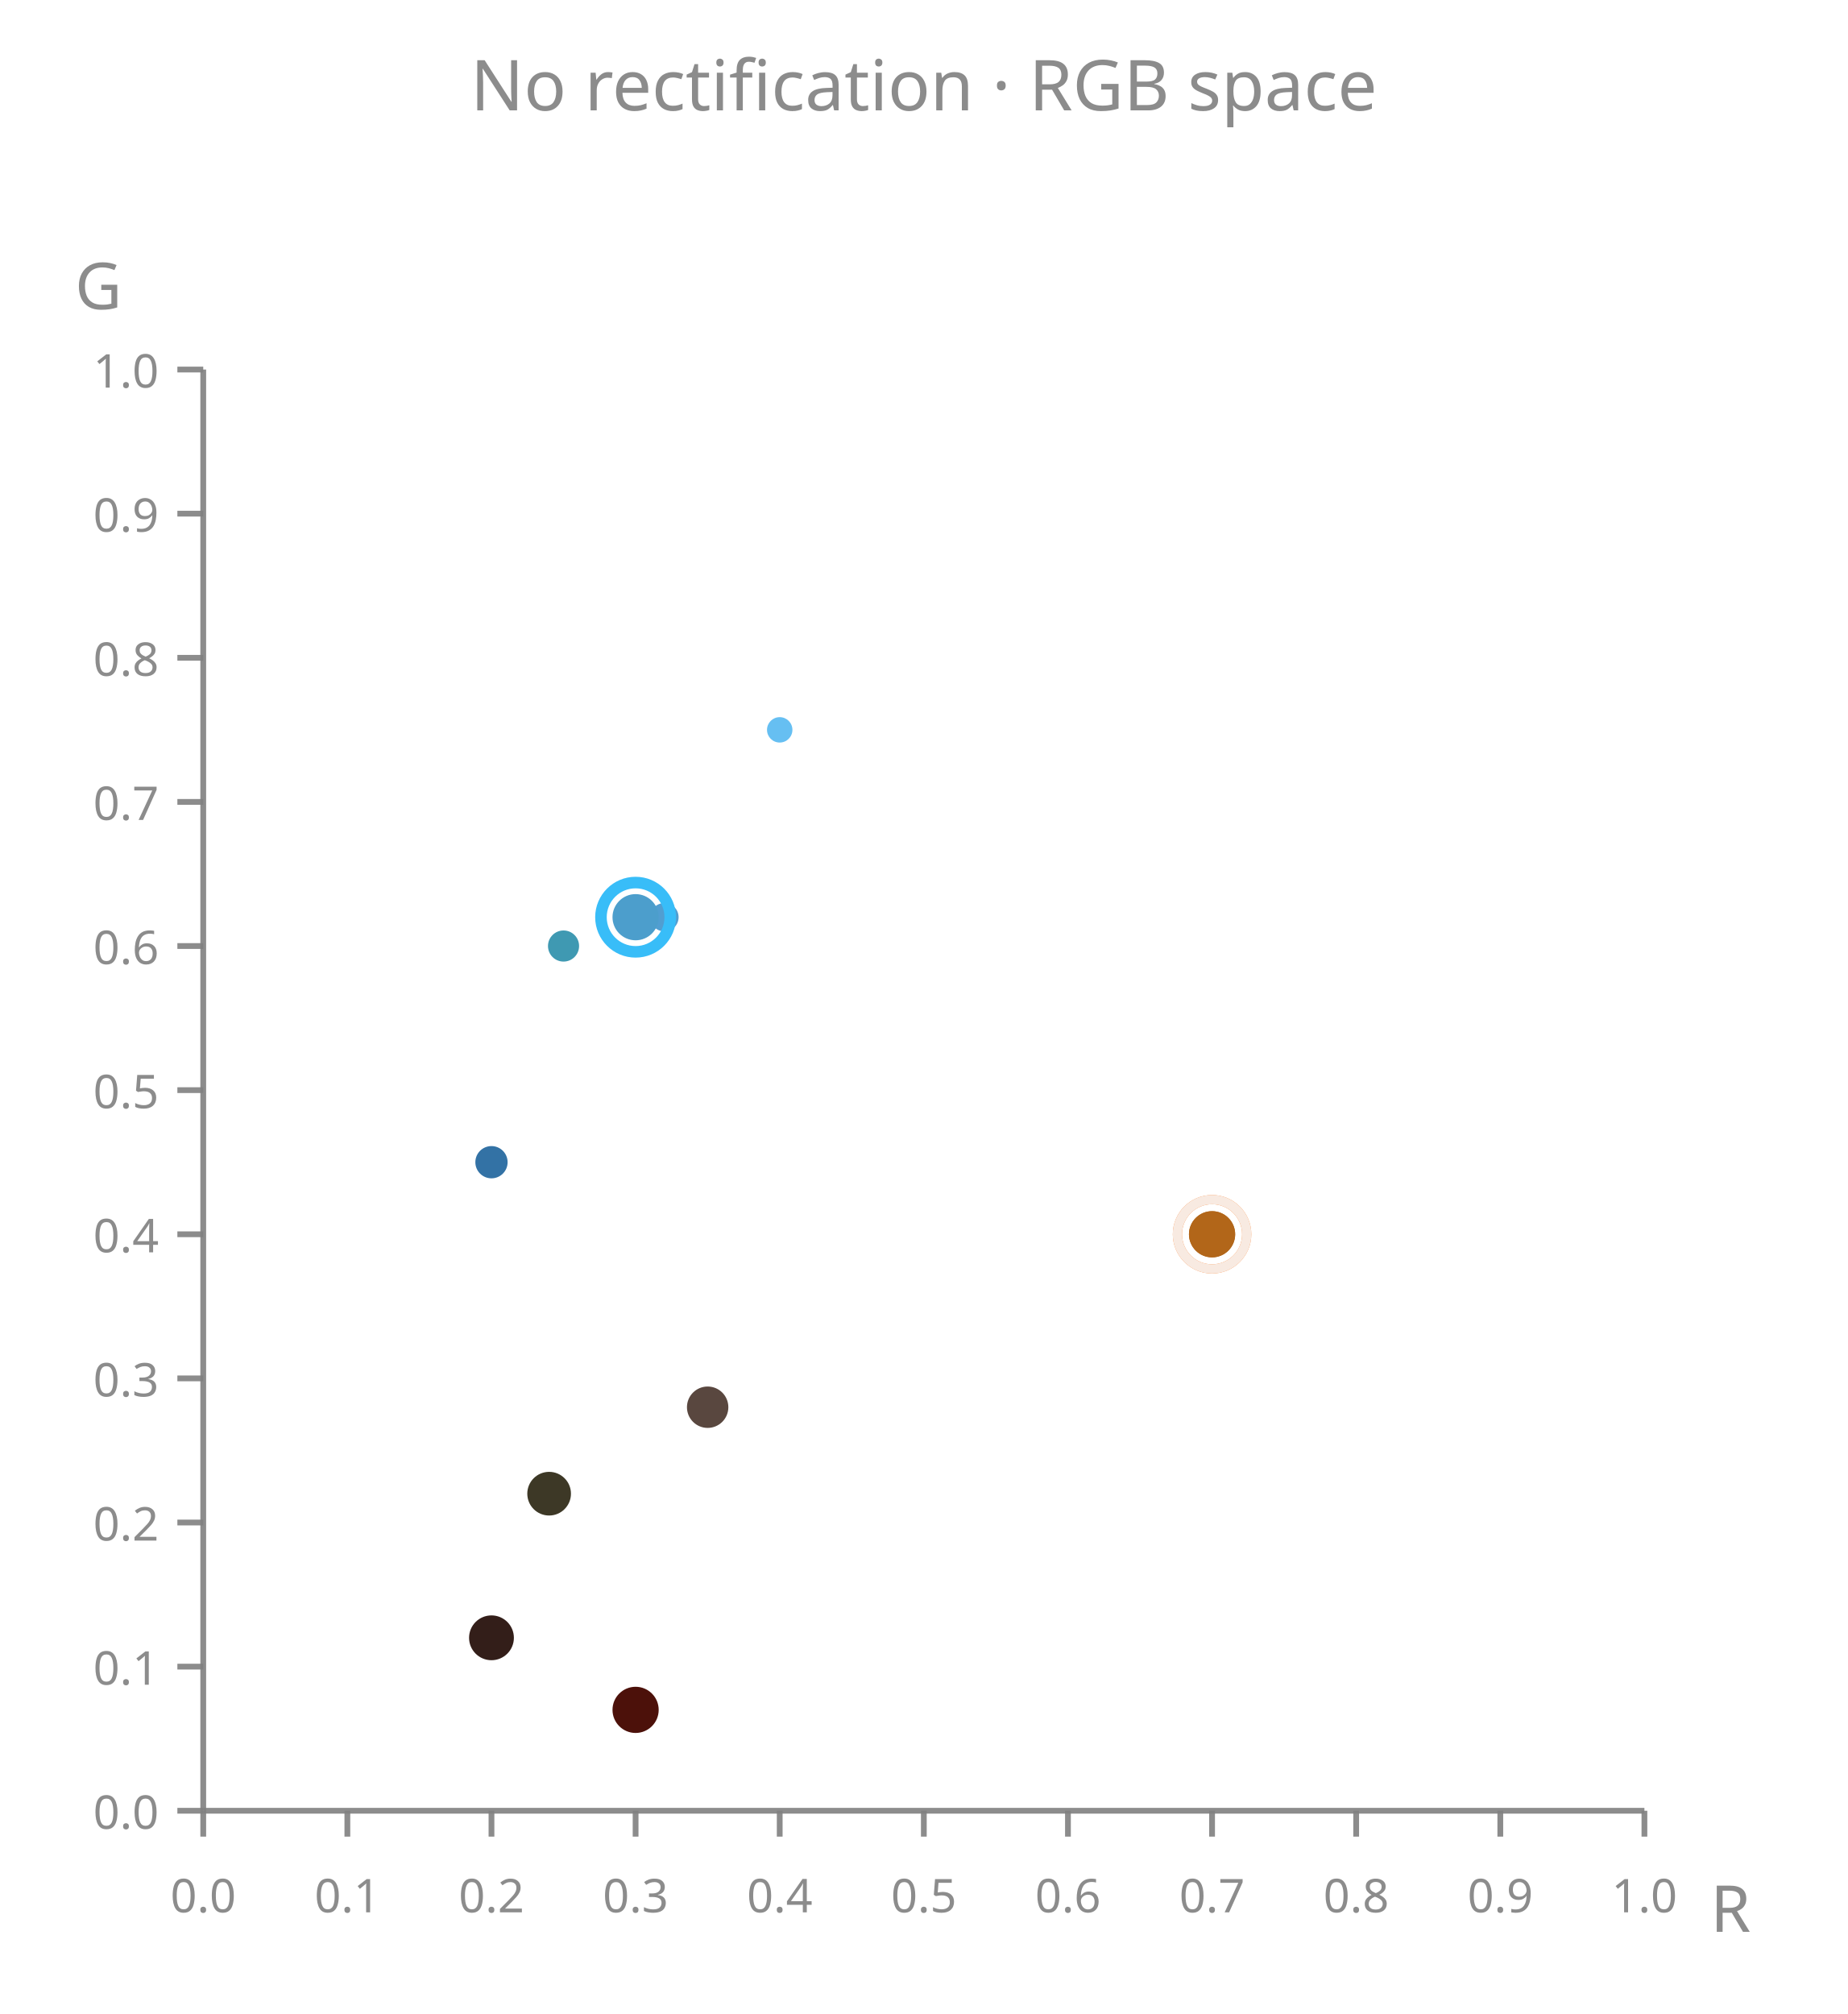
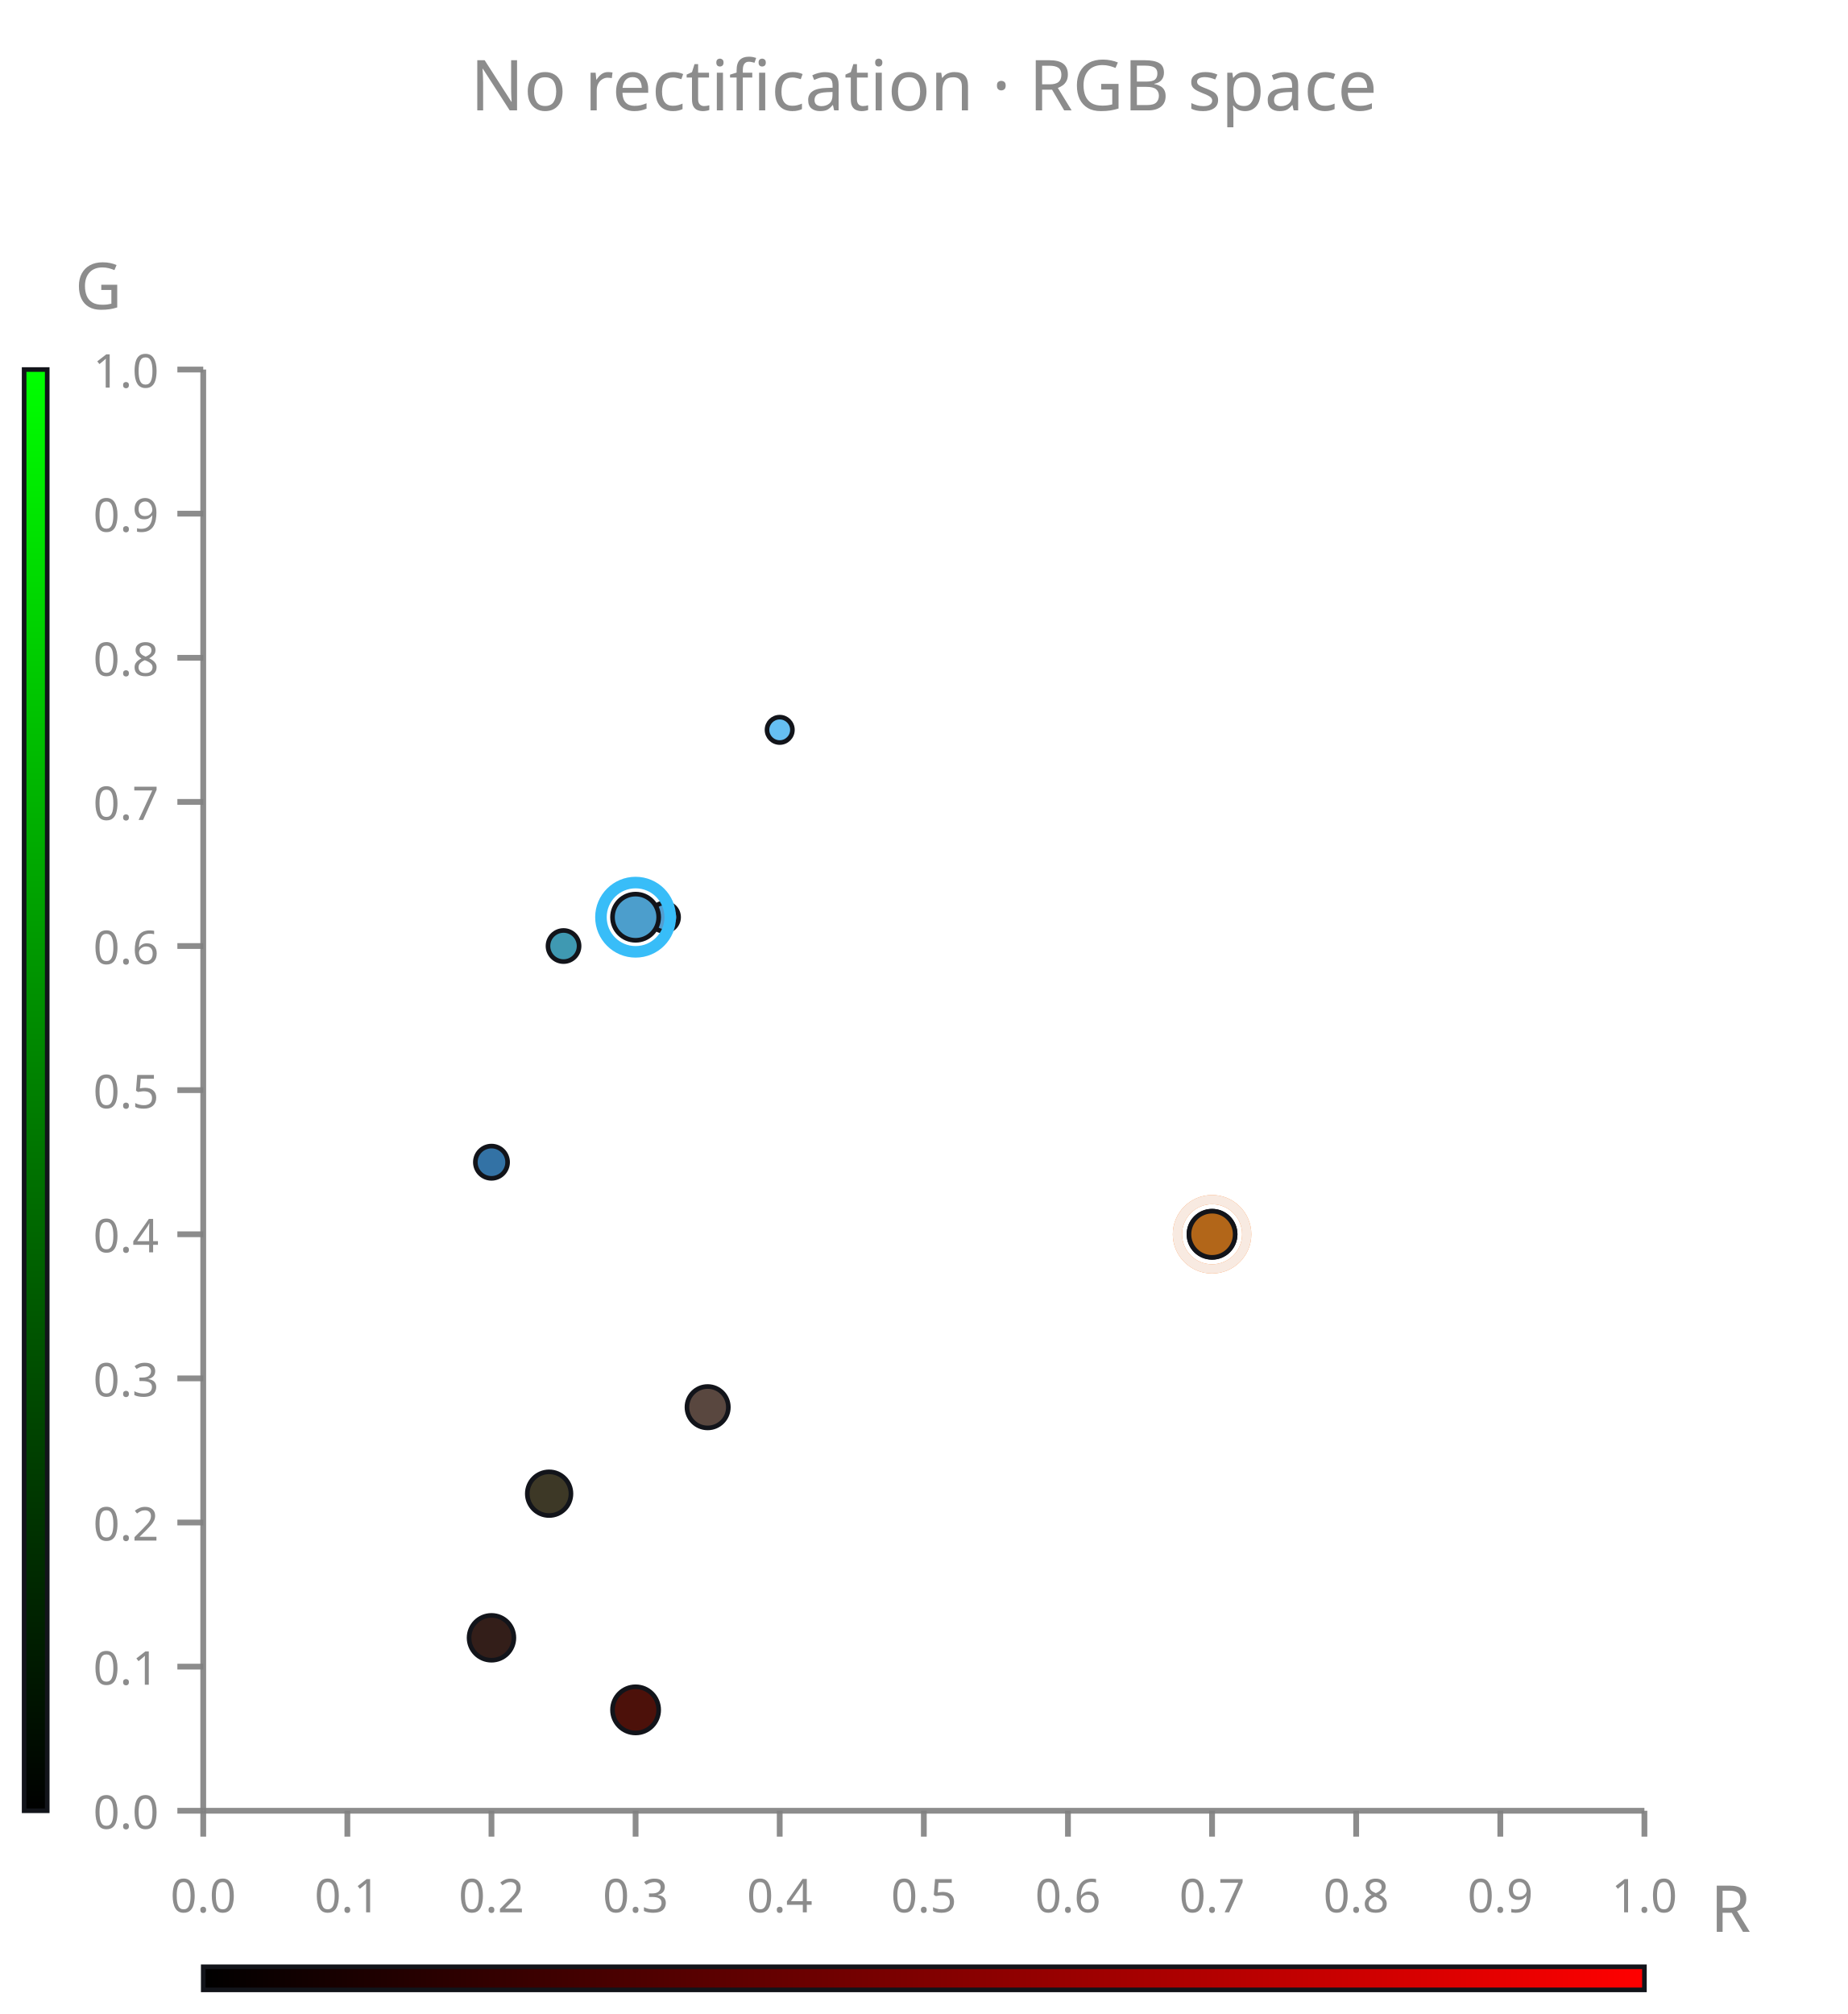
<svg xmlns="http://www.w3.org/2000/svg" baseProfile="full" height="436.0px" version="1.1" viewBox="0,0,400.0,436.0" width="400.0px">
-   <defs />
+   <defs>
+     <linearGradient gradientUnits="userSpaceOnUse" id="plotGradY_2_-1_0" x1="7.724" x2="7.724" y1="80" y2="392.0">
+       <stop offset="0" stop-color="rgb(0,255,0)" />
+       <stop offset="1" stop-color="rgb(0,0,0)" />
+     </linearGradient>
+     <linearGradient gradientUnits="userSpaceOnUse" id="plotGradX_2_-1_0" x1="44.0" x2="356" y1="428.276" y2="428.276">
+       <stop offset="0" stop-color="rgb(0,0,0)" />
+       <stop offset="1" stop-color="rgb(255,0,0)" />
+     </linearGradient>
+   </defs>
  <g class="layer_bg" />
  <g class="layer_boundary" />
  <g class="layer_axes">
    <line fill="none" stroke="rgba(128,128,128,0.9)" stroke-width="1.25" x1="44.0" x2="356" y1="392.0" y2="392.0" />
    <line fill="none" stroke="rgba(128,128,128,0.9)" stroke-width="1.25" x1="44.0" x2="44.0" y1="392.0" y2="80" />
    <line fill="none" stroke="rgba(128,128,128,0.9)" stroke-width="1.25" x1="44.0" x2="44.0" y1="392.0" y2="397.6" />
    <text dominant-baseline="hanging" fill="rgba(128,128,128,0.9)" font-family="sans-serif" font-size="10.08" text-anchor="middle" x="44.0" y="406.168">0.0</text>
    <line fill="none" stroke="rgba(128,128,128,0.9)" stroke-width="1.25" x1="75.2" x2="75.2" y1="392.0" y2="397.6" />
    <text dominant-baseline="hanging" fill="rgba(128,128,128,0.9)" font-family="sans-serif" font-size="10.08" text-anchor="middle" x="75.2" y="406.168">0.1</text>
    <line fill="none" stroke="rgba(128,128,128,0.9)" stroke-width="1.25" x1="106.4" x2="106.4" y1="392.0" y2="397.6" />
    <text dominant-baseline="hanging" fill="rgba(128,128,128,0.9)" font-family="sans-serif" font-size="10.08" text-anchor="middle" x="106.4" y="406.168">0.2</text>
    <line fill="none" stroke="rgba(128,128,128,0.9)" stroke-width="1.25" x1="137.6" x2="137.6" y1="392.0" y2="397.6" />
    <text dominant-baseline="hanging" fill="rgba(128,128,128,0.9)" font-family="sans-serif" font-size="10.08" text-anchor="middle" x="137.6" y="406.168">0.3</text>
    <line fill="none" stroke="rgba(128,128,128,0.9)" stroke-width="1.25" x1="168.8" x2="168.8" y1="392.0" y2="397.6" />
    <text dominant-baseline="hanging" fill="rgba(128,128,128,0.9)" font-family="sans-serif" font-size="10.08" text-anchor="middle" x="168.8" y="406.168">0.4</text>
    <line fill="none" stroke="rgba(128,128,128,0.9)" stroke-width="1.25" x1="200" x2="200" y1="392.0" y2="397.6" />
    <text dominant-baseline="hanging" fill="rgba(128,128,128,0.9)" font-family="sans-serif" font-size="10.08" text-anchor="middle" x="200" y="406.168">0.5</text>
    <line fill="none" stroke="rgba(128,128,128,0.9)" stroke-width="1.25" x1="231.2" x2="231.2" y1="392.0" y2="397.6" />
    <text dominant-baseline="hanging" fill="rgba(128,128,128,0.9)" font-family="sans-serif" font-size="10.08" text-anchor="middle" x="231.2" y="406.168">0.6</text>
    <line fill="none" stroke="rgba(128,128,128,0.9)" stroke-width="1.25" x1="262.4" x2="262.4" y1="392.0" y2="397.6" />
    <text dominant-baseline="hanging" fill="rgba(128,128,128,0.9)" font-family="sans-serif" font-size="10.08" text-anchor="middle" x="262.4" y="406.168">0.7</text>
    <line fill="none" stroke="rgba(128,128,128,0.9)" stroke-width="1.25" x1="293.6" x2="293.6" y1="392.0" y2="397.6" />
    <text dominant-baseline="hanging" fill="rgba(128,128,128,0.9)" font-family="sans-serif" font-size="10.08" text-anchor="middle" x="293.6" y="406.168">0.8</text>
    <line fill="none" stroke="rgba(128,128,128,0.9)" stroke-width="1.25" x1="324.8" x2="324.8" y1="392.0" y2="397.6" />
    <text dominant-baseline="hanging" fill="rgba(128,128,128,0.9)" font-family="sans-serif" font-size="10.08" text-anchor="middle" x="324.8" y="406.168">0.9</text>
    <line fill="none" stroke="rgba(128,128,128,0.9)" stroke-width="1.25" x1="356" x2="356" y1="392.0" y2="397.6" />
    <text dominant-baseline="hanging" fill="rgba(128,128,128,0.9)" font-family="sans-serif" font-size="10.08" text-anchor="middle" x="356" y="406.168">1.0</text>
    <line fill="none" stroke="rgba(128,128,128,0.9)" stroke-width="1.25" x1="44.0" x2="38.4" y1="392.0" y2="392.0" />
    <text dominant-baseline="central" fill="rgba(128,128,128,0.9)" font-family="sans-serif" font-size="10.08" text-anchor="end" x="34.4" y="392.0">0.0</text>
    <line fill="none" stroke="rgba(128,128,128,0.9)" stroke-width="1.25" x1="44.0" x2="38.4" y1="360.8" y2="360.8" />
    <text dominant-baseline="central" fill="rgba(128,128,128,0.9)" font-family="sans-serif" font-size="10.08" text-anchor="end" x="34.4" y="360.8">0.1</text>
    <line fill="none" stroke="rgba(128,128,128,0.9)" stroke-width="1.25" x1="44.0" x2="38.4" y1="329.6" y2="329.6" />
    <text dominant-baseline="central" fill="rgba(128,128,128,0.9)" font-family="sans-serif" font-size="10.08" text-anchor="end" x="34.4" y="329.6">0.2</text>
    <line fill="none" stroke="rgba(128,128,128,0.9)" stroke-width="1.25" x1="44.0" x2="38.4" y1="298.4" y2="298.4" />
    <text dominant-baseline="central" fill="rgba(128,128,128,0.9)" font-family="sans-serif" font-size="10.08" text-anchor="end" x="34.4" y="298.4">0.3</text>
    <line fill="none" stroke="rgba(128,128,128,0.9)" stroke-width="1.25" x1="44.0" x2="38.4" y1="267.2" y2="267.2" />
    <text dominant-baseline="central" fill="rgba(128,128,128,0.9)" font-family="sans-serif" font-size="10.08" text-anchor="end" x="34.4" y="267.2">0.4</text>
    <line fill="none" stroke="rgba(128,128,128,0.9)" stroke-width="1.25" x1="44.0" x2="38.4" y1="236" y2="236" />
    <text dominant-baseline="central" fill="rgba(128,128,128,0.9)" font-family="sans-serif" font-size="10.08" text-anchor="end" x="34.4" y="236">0.5</text>
    <line fill="none" stroke="rgba(128,128,128,0.9)" stroke-width="1.25" x1="44.0" x2="38.4" y1="204.8" y2="204.8" />
    <text dominant-baseline="central" fill="rgba(128,128,128,0.9)" font-family="sans-serif" font-size="10.08" text-anchor="end" x="34.4" y="204.8">0.6</text>
    <line fill="none" stroke="rgba(128,128,128,0.9)" stroke-width="1.25" x1="44.0" x2="38.4" y1="173.6" y2="173.6" />
    <text dominant-baseline="central" fill="rgba(128,128,128,0.9)" font-family="sans-serif" font-size="10.08" text-anchor="end" x="34.4" y="173.6">0.7</text>
    <line fill="none" stroke="rgba(128,128,128,0.9)" stroke-width="1.25" x1="44.0" x2="38.4" y1="142.4" y2="142.4" />
    <text dominant-baseline="central" fill="rgba(128,128,128,0.9)" font-family="sans-serif" font-size="10.08" text-anchor="end" x="34.4" y="142.4">0.8</text>
    <line fill="none" stroke="rgba(128,128,128,0.9)" stroke-width="1.25" x1="44.0" x2="38.4" y1="111.2" y2="111.2" />
    <text dominant-baseline="central" fill="rgba(128,128,128,0.9)" font-family="sans-serif" font-size="10.08" text-anchor="end" x="34.4" y="111.2">0.9</text>
    <line fill="none" stroke="rgba(128,128,128,0.9)" stroke-width="1.25" x1="44.0" x2="38.4" y1="80" y2="80" />
    <text dominant-baseline="central" fill="rgba(128,128,128,0.9)" font-family="sans-serif" font-size="10.08" text-anchor="end" x="34.4" y="80">1.0</text>
    <text fill="rgba(128,128,128,0.9)" font-family="sans-serif" font-size="14" x="370.3" y="418.208">R</text>
    <text fill="rgba(128,128,128,0.9)" font-family="sans-serif" font-size="14" x="16.224" y="66.928">G</text>
+     <rect fill="url(#plotGradY_2_-1_0) none" height="312" shape-rendering="geometricPrecision" stroke="rgba(18,20,26,1.0)" stroke-width="1.0" width="5.0" x="5.224" y="80" />
+     <rect fill="url(#plotGradX_2_-1_0) none" height="5.0" shape-rendering="geometricPrecision" stroke="rgba(18,20,26,1.0)" stroke-width="1.0" width="312" x="44.0" y="425.776" />
  </g>
  <g class="layer_dots">
-     <circle cx="168.8" cy="158" fill="rgb(102,191,242)" r="2.75" stroke="none" />
-     <circle cx="143.84" cy="198.56" fill="rgb(81,158,209)" r="3.071" stroke="none" />
-     <circle cx="137.6" cy="198.56" fill="rgb(76,158,204)" r="5.0" stroke="none" />
-     <circle cx="122" cy="204.8" fill="rgb(63,153,178)" r="3.368" stroke="none" />
-     <circle cx="106.4" cy="251.6" fill="rgb(51,114,165)" r="3.492" stroke="none" />
-     <circle cx="153.2" cy="304.64" fill="rgb(89,71,63)" r="4.481" stroke="none" />
-     <circle cx="118.88" cy="323.36" fill="rgb(61,56,38)" r="4.728" stroke="none" />
-     <circle cx="106.4" cy="354.56" fill="rgb(51,30,25)" r="4.852" stroke="none" />
-     <circle cx="137.6" cy="370.16" fill="rgb(76,17,10)" r="5.0" stroke="none" />
-     <circle cx="262.4" cy="267.2" fill="rgb(178,102,25)" r="5.0" stroke="none" />
+     <circle cx="168.8" cy="158" fill="rgb(102,191,242)" r="2.75" stroke="rgba(18,20,26,1.0)" stroke-width="1.0" />
+     <circle cx="143.84" cy="198.56" fill="rgb(81,158,209)" r="3.071" stroke="rgba(18,20,26,1.0)" stroke-width="1.0" />
+     <circle cx="137.6" cy="198.56" fill="rgb(76,158,204)" r="5.0" stroke="rgba(18,20,26,1.0)" stroke-width="1.0" />
+     <circle cx="122" cy="204.8" fill="rgb(63,153,178)" r="3.368" stroke="rgba(18,20,26,1.0)" stroke-width="1.0" />
+     <circle cx="106.4" cy="251.6" fill="rgb(51,114,165)" r="3.492" stroke="rgba(18,20,26,1.0)" stroke-width="1.0" />
+     <circle cx="153.2" cy="304.64" fill="rgb(89,71,63)" r="4.481" stroke="rgba(18,20,26,1.0)" stroke-width="1.0" />
+     <circle cx="118.88" cy="323.36" fill="rgb(61,56,38)" r="4.728" stroke="rgba(18,20,26,1.0)" stroke-width="1.0" />
+     <circle cx="106.4" cy="354.56" fill="rgb(51,30,25)" r="4.852" stroke="rgba(18,20,26,1.0)" stroke-width="1.0" />
+     <circle cx="137.6" cy="370.16" fill="rgb(76,17,10)" r="5.0" stroke="rgba(18,20,26,1.0)" stroke-width="1.0" />
+     <circle cx="262.4" cy="267.2" fill="rgb(178,102,25)" r="5.0" stroke="rgba(18,20,26,1.0)" stroke-width="1.0" />
  </g>
  <g class="layer_overlay">
    <circle cx="137.6" cy="198.56" fill="none" r="7.5" stroke="rgba(56,189,248,1.0)" stroke-width="2.5" />
    <circle cx="262.4" cy="267.2" fill="none" r="7.5" stroke="rgba(249,115,22,1.0)" stroke-width="2.0" />
-     <circle cx="262.4" cy="267.2" fill="rgb(178,102,25)" r="5.0" stroke="none" />
+     <circle cx="262.4" cy="267.2" fill="rgb(178,102,25)" r="5.0" stroke="rgba(18,20,26,1.0)" stroke-width="1.0" />
    <circle cx="262.4" cy="267.2" fill="none" r="7.5" stroke="rgba(248,250,252,0.88)" stroke-width="2.0" />
  </g>
  <g class="layer_header">
    <text dominant-baseline="central" fill="rgba(128,128,128,0.9)" font-family="sans-serif" font-size="15.2" text-anchor="middle" x="200.0" y="18.0">No rectification · RGB space</text>
  </g>
</svg>
